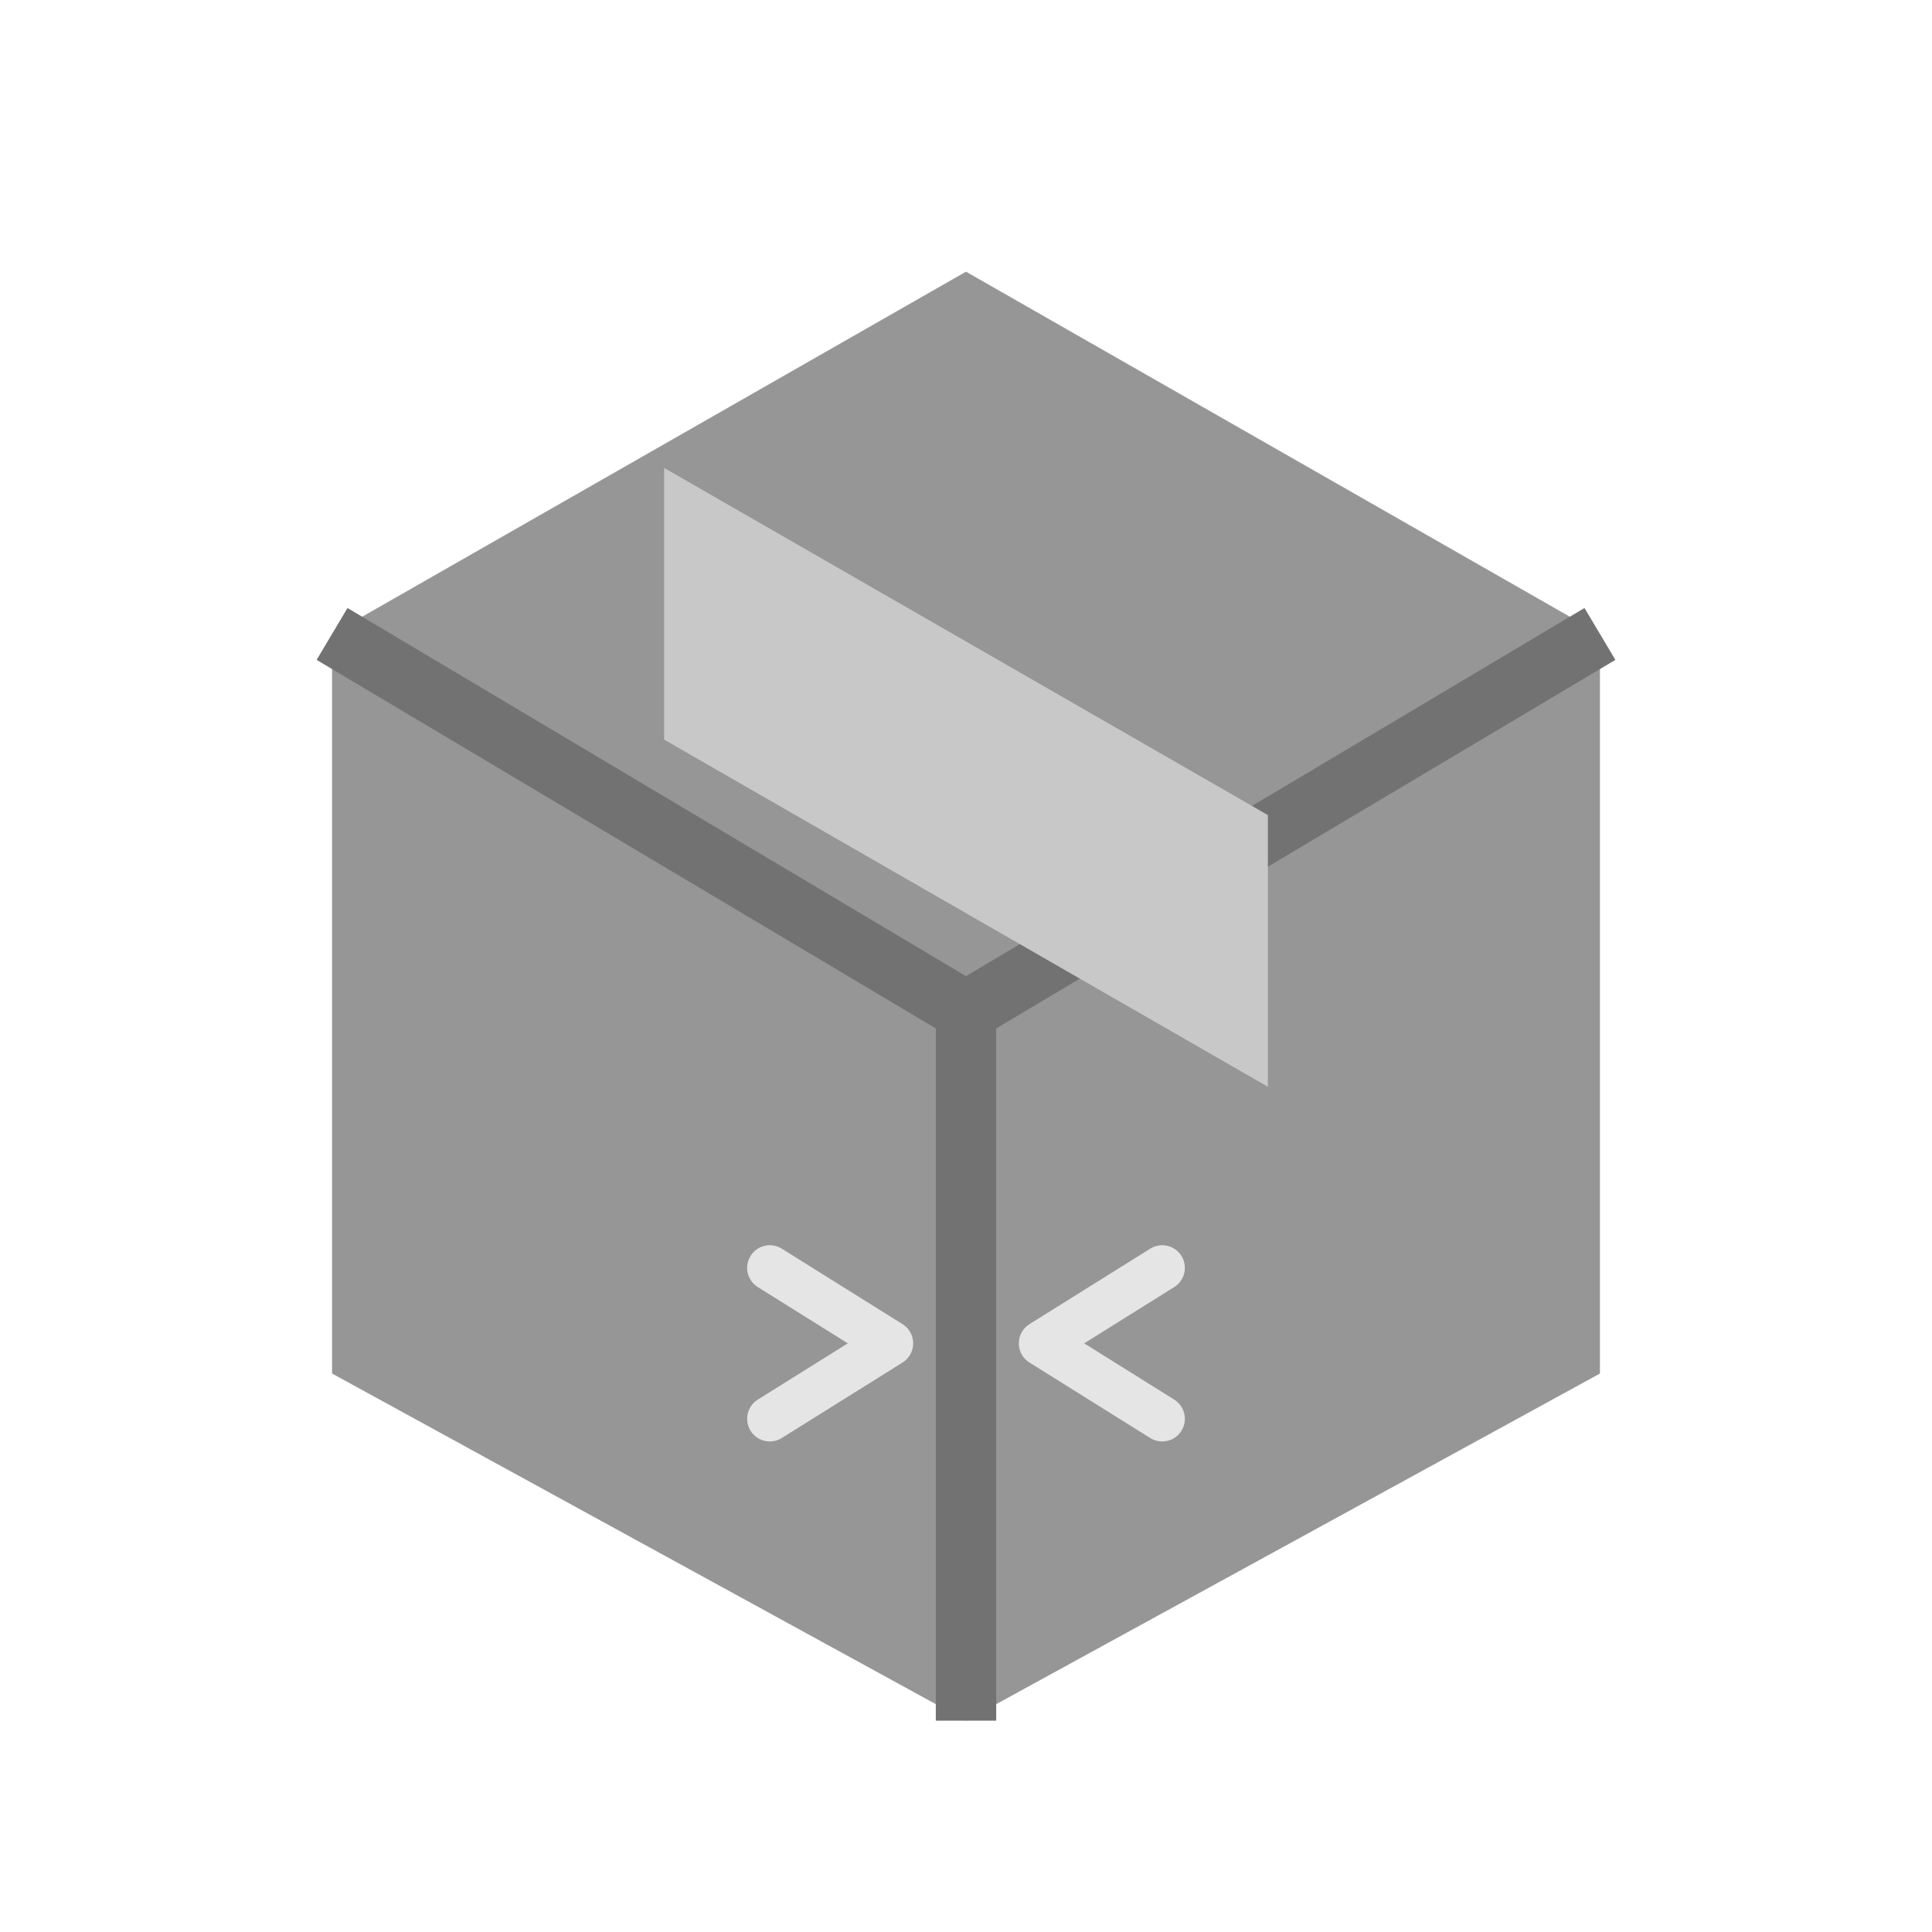
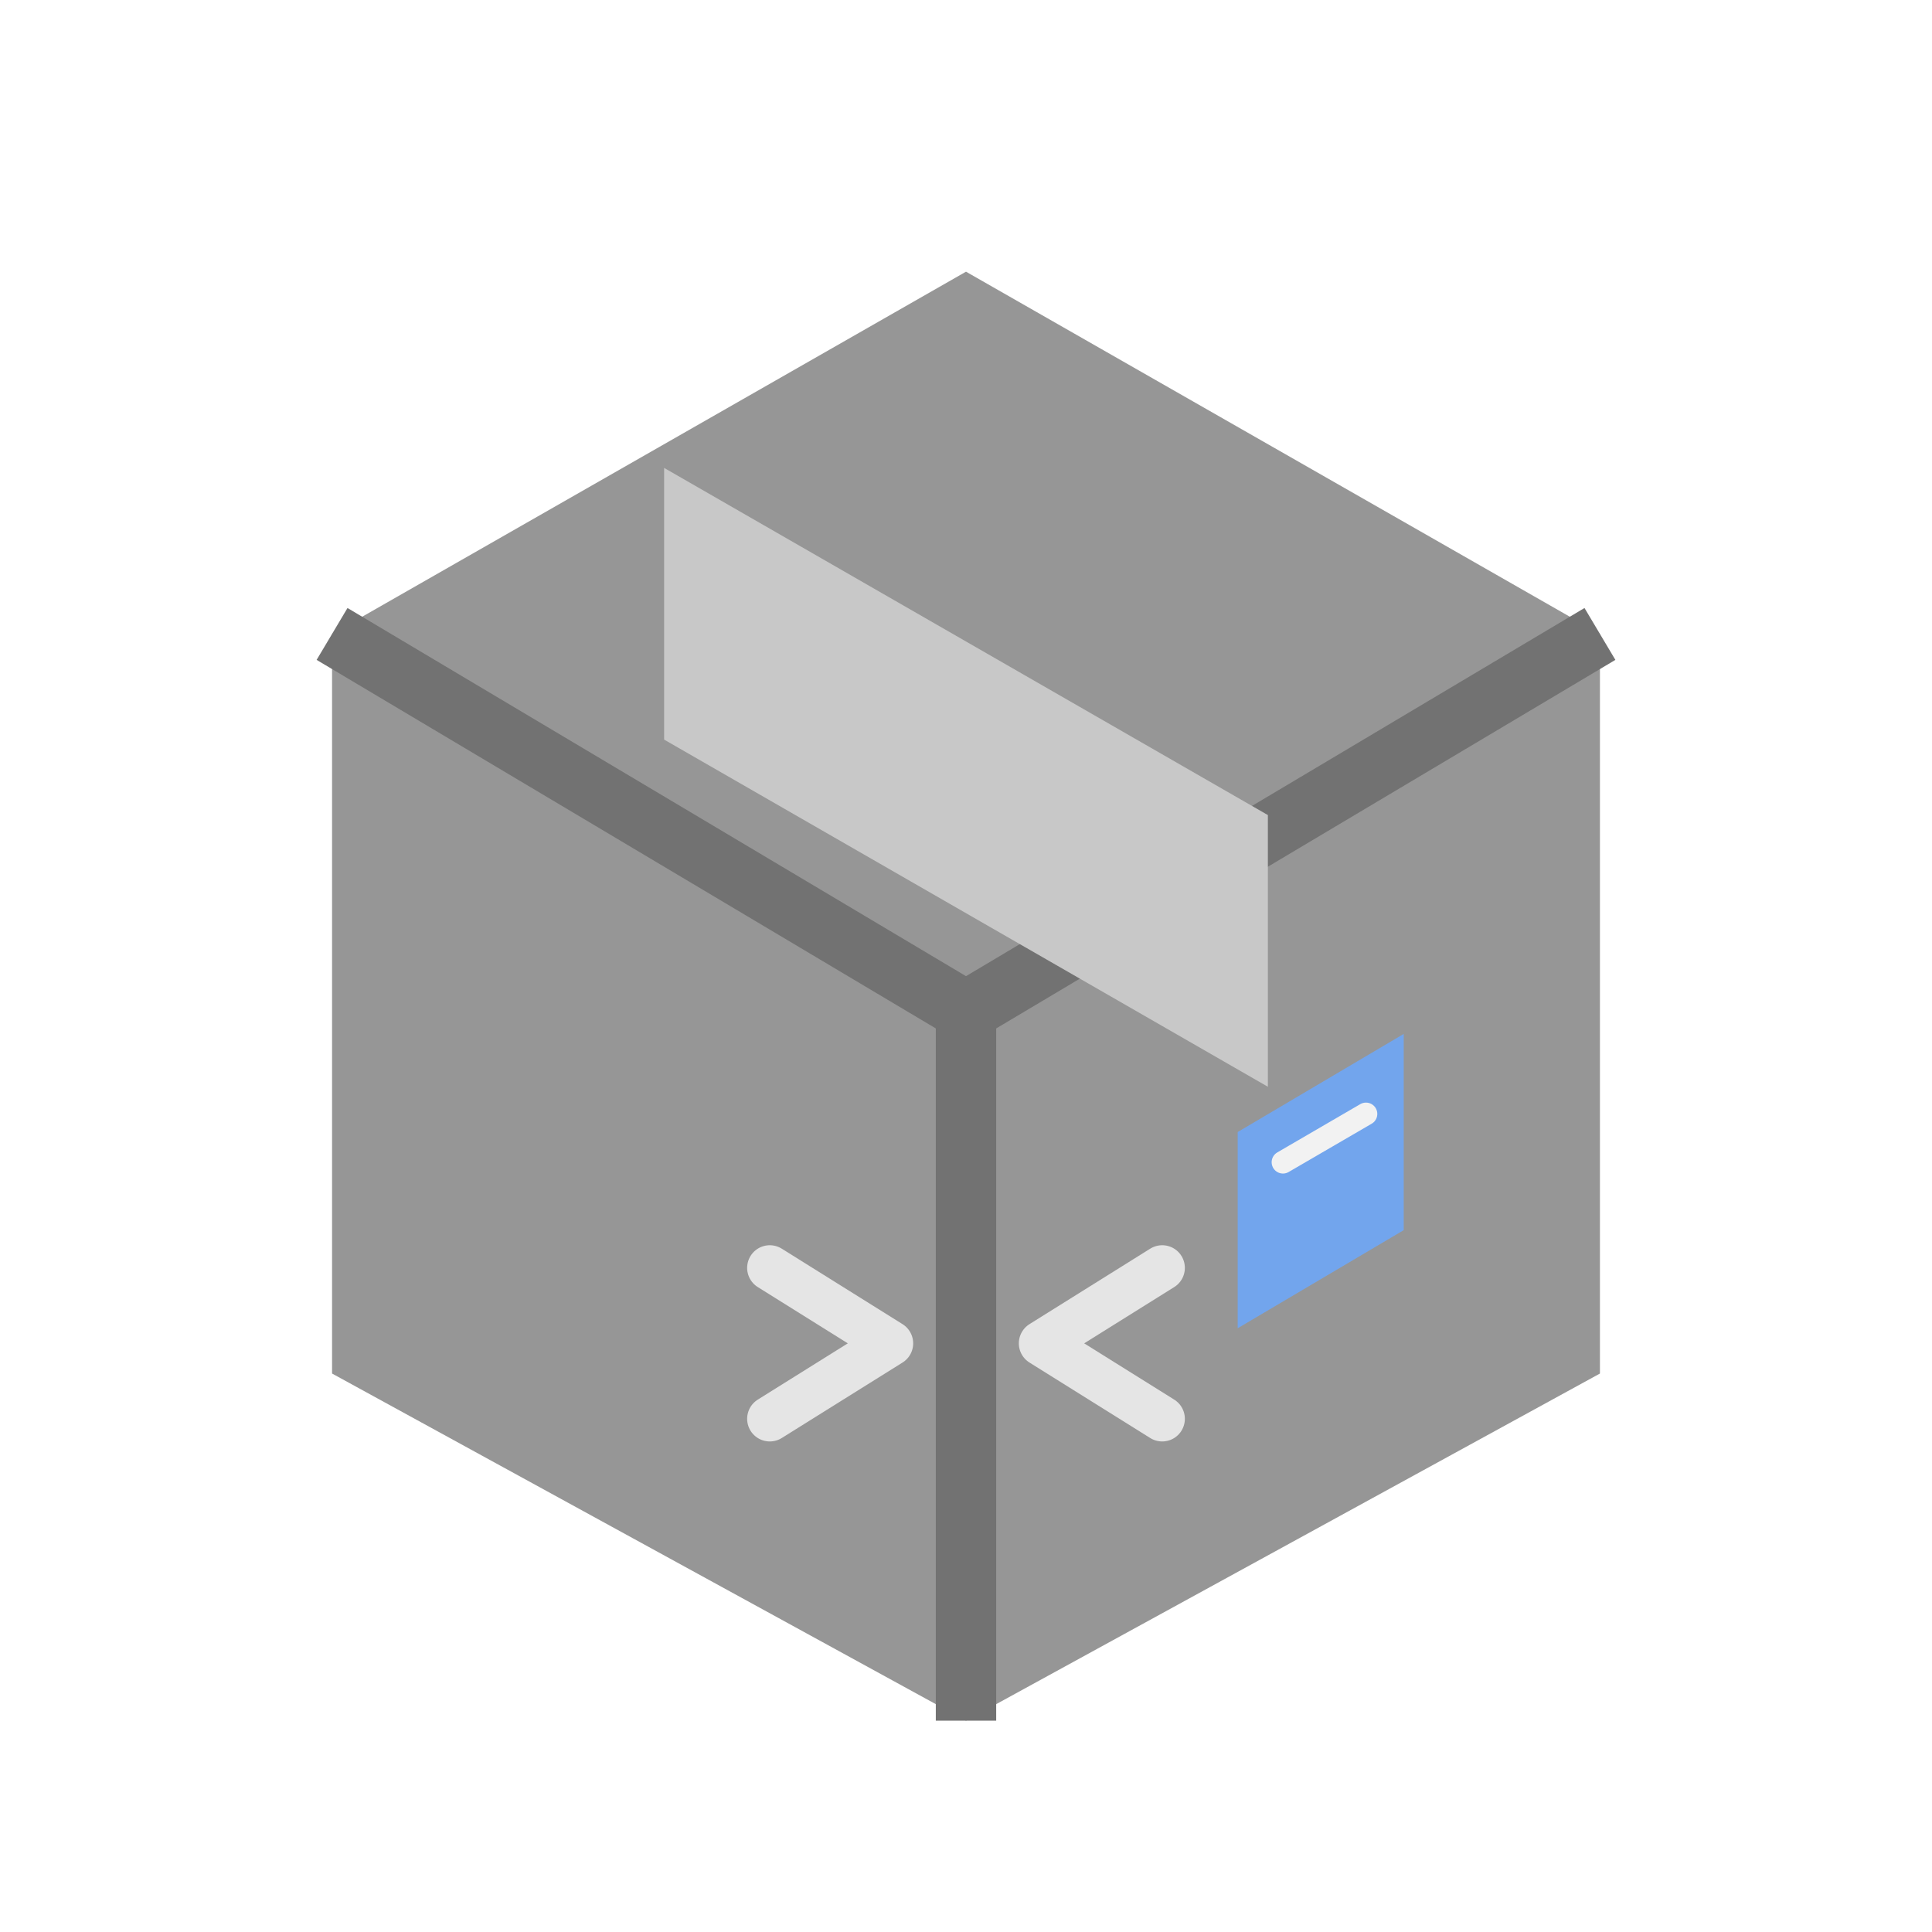
<svg xmlns="http://www.w3.org/2000/svg" viewBox="0 0 128 128" fill="none">
  <style>
    .lid { transform-box: fill-box; transform-origin: 0% 100%; animation: open 2.7s ease-in-out infinite; }
    @keyframes open { 0%,100% { transform: translateY(0); } 48%,62% { transform: translateY(-3px); } }
    @media (prefers-reduced-motion: reduce) { .lid { animation: none; } }
  </style>
  <path d="m64 18 42 24v49l-42 23-42-23V42l42-24Z" fill="#969696" />
  <path d="m22 42 42 25 42-25M64 67v47" stroke="#727272" stroke-width="4" stroke-linejoin="round" />
  <path class="lid" d="m44 31 40 23v18L44 49V31Z" fill="#C8C8C8" />
  <path d="m51 84 8 5-8 5m26-10-8 5 8 5" stroke="#E5E5E5" stroke-width="3" stroke-linecap="round" stroke-linejoin="round" />
+   <path d="m82 75 11-6.5v13L82 88V75Z" fill="#72A5ED" />
+   <path d="m85 77 5.5-3.2" stroke="#F2F2F2" stroke-width="1.5" stroke-linecap="round" />
</svg>
